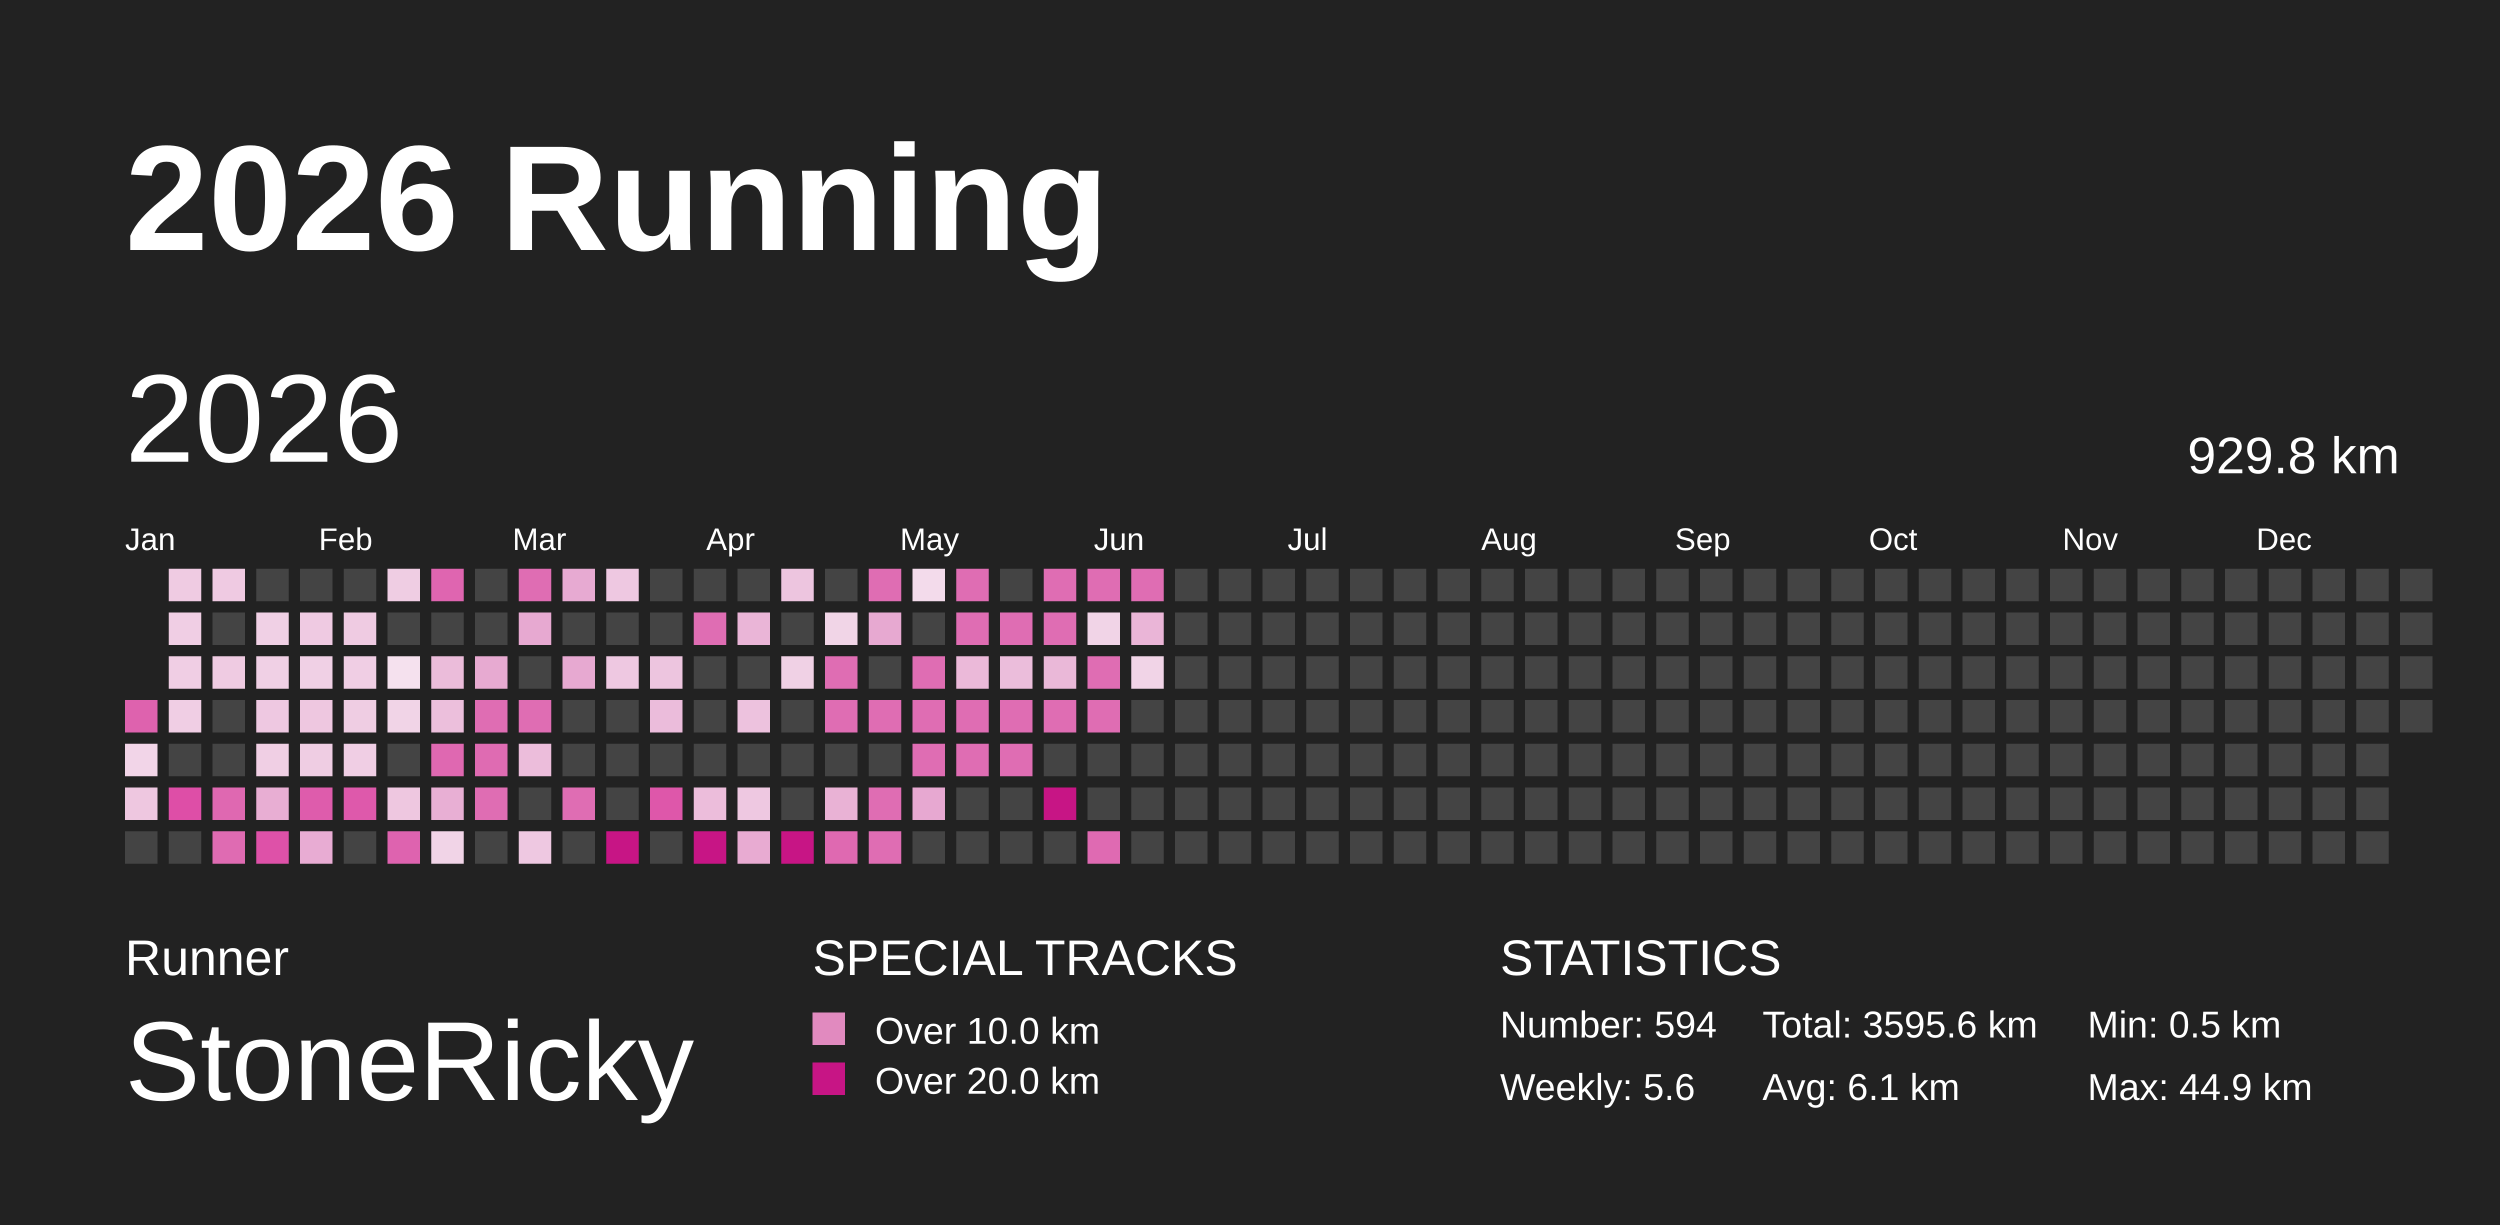
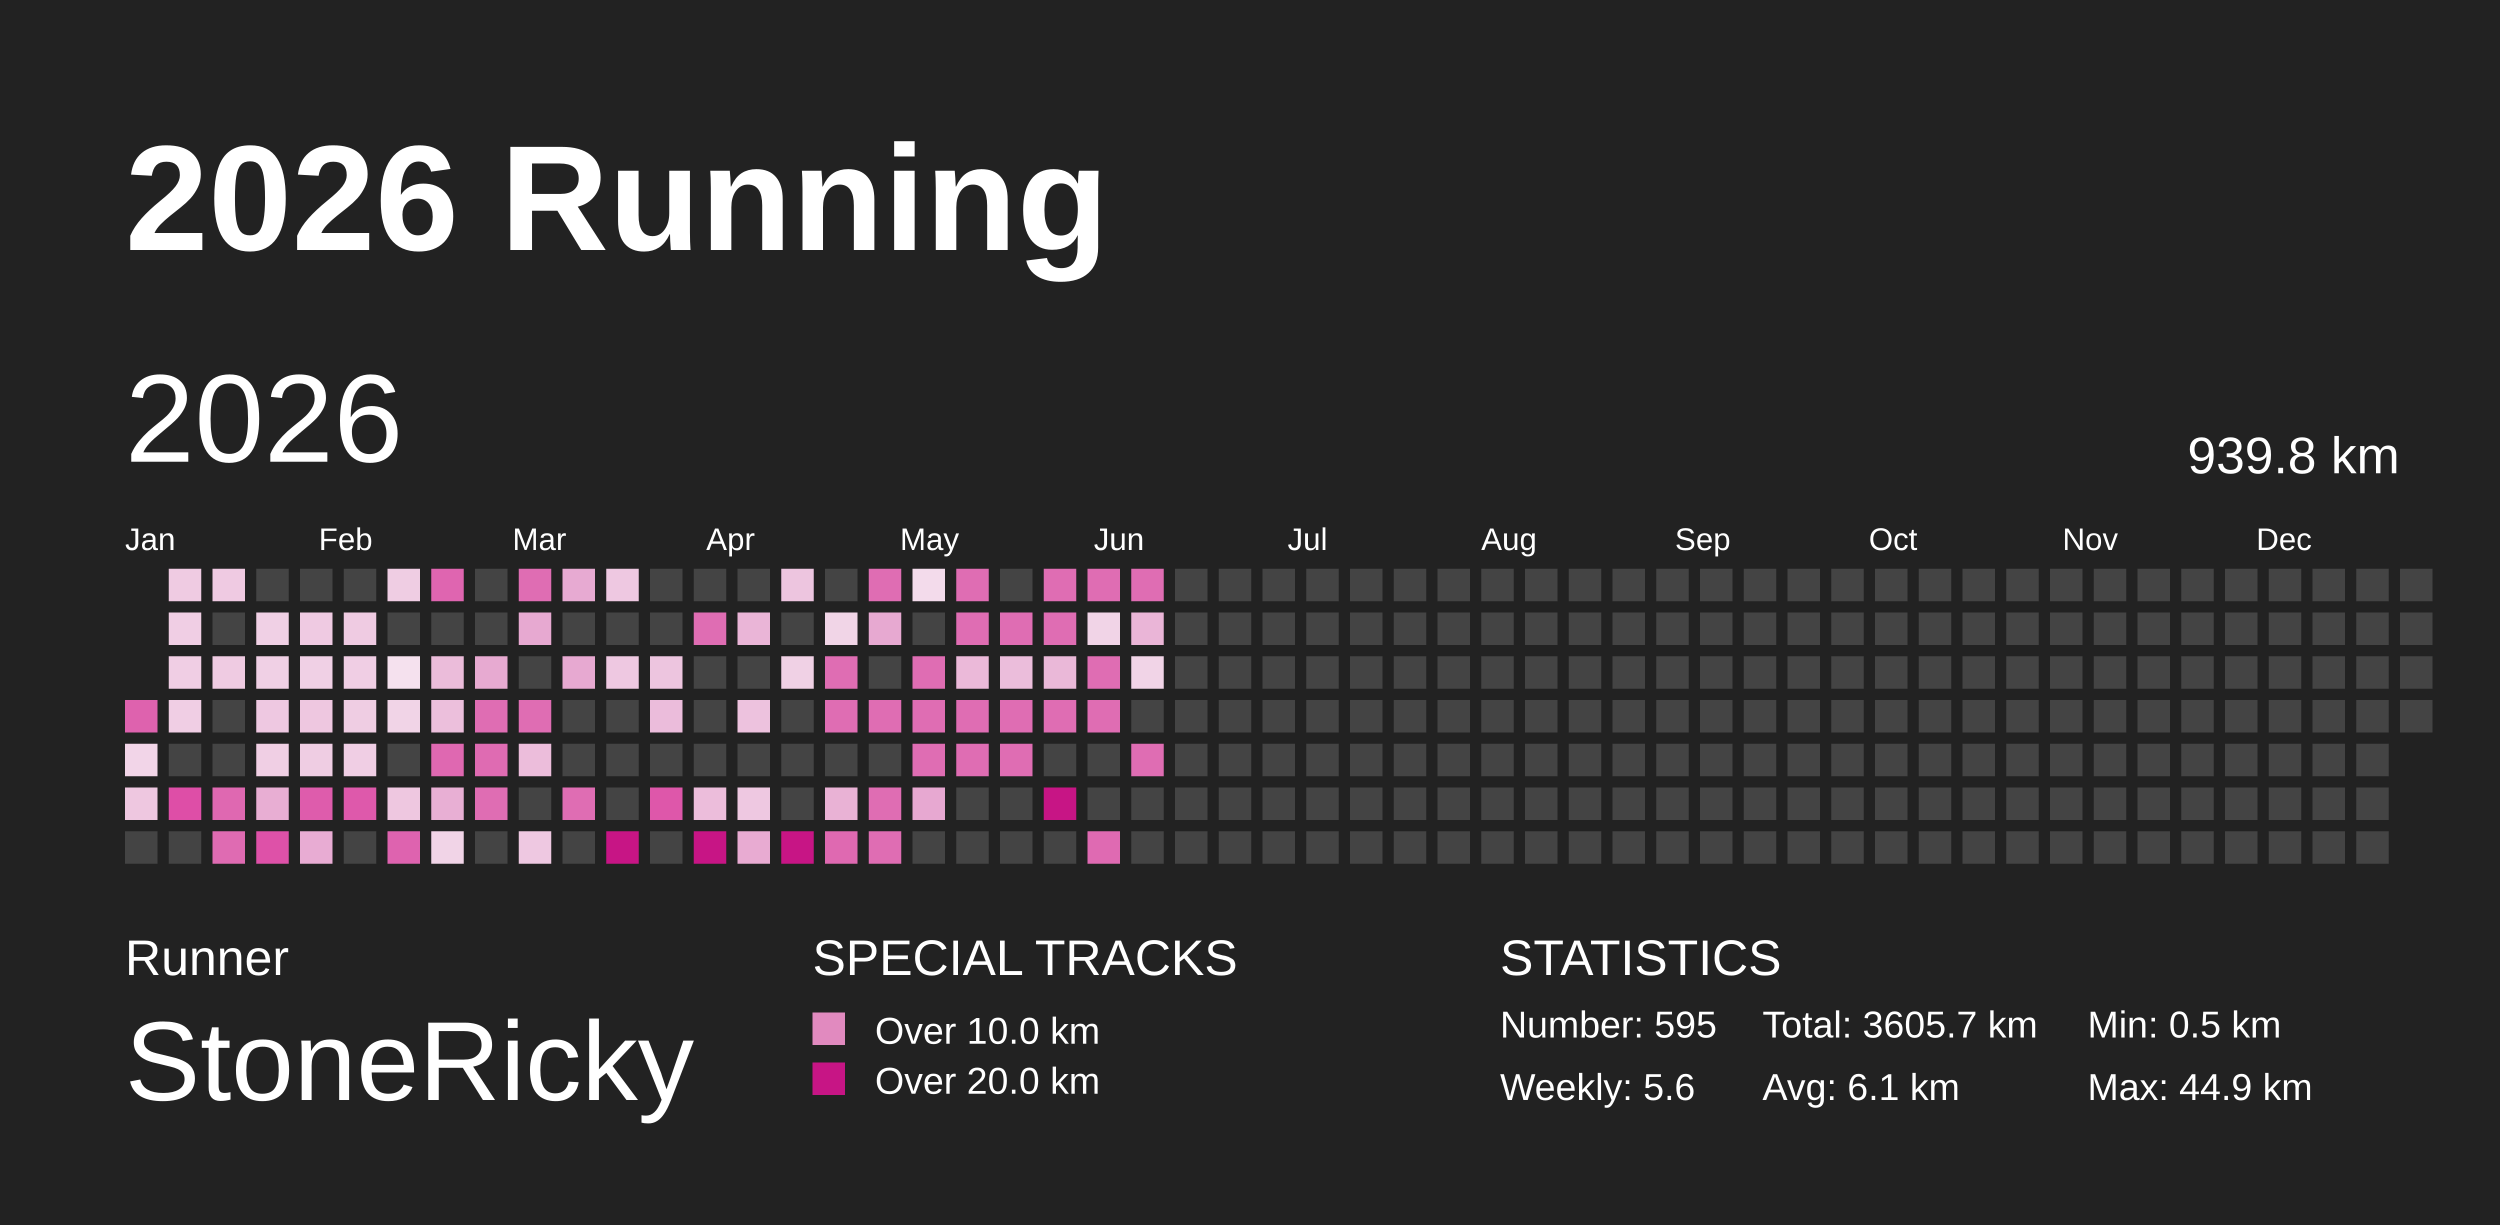
<svg xmlns="http://www.w3.org/2000/svg" baseProfile="full" height="98mm" version="1.1" viewBox="0,0,200,98" width="200mm">
  <defs>
    <pattern height="2" id="indoor-stripe" patternUnits="userSpaceOnUse" width="2">
      <line stroke="white" stroke-opacity="0.45" stroke-width="0.5" x1="0" x2="2" y1="2" y2="0" />
    </pattern>
  </defs>
  <rect fill="#222222" height="98" width="200" x="0" y="0" />
  <text fill="#FFFFFF" style="font-size:12px; font-family:Arial; font-weight:bold;" x="10" y="20">2026 Running</text>
  <text fill="#FFFFFF" style="font-size:4px; font-family:Arial" x="10" y="78">Runner</text>
  <text fill="#FFFFFF" style="font-size:9px; font-family:Arial" x="10" y="88">StoneRicky</text>
  <text fill="#FFFFFF" style="font-size:4px; font-family:Arial" x="65" y="78">SPECIAL TRACKS</text>
  <rect fill="#E18ABF" height="2.6" width="2.6" x="65" y="81" />
  <text fill="#FFFFFF" style="font-size:3px; font-family:Arial" x="70" y="83.5">Over 10.0 km</text>
  <rect fill="#C71585" height="2.6" width="2.6" x="65" y="85" />
  <text fill="#FFFFFF" style="font-size:3px; font-family:Arial" x="70" y="87.5">Over 20.0 km</text>
  <text fill="#FFFFFF" style="font-size:4px; font-family:Arial" x="120" y="78">STATISTICS</text>
-   <text fill="#FFFFFF" style="font-size:3px; font-family:Arial" x="120" y="83">Number: 594</text>
+   <text fill="#FFFFFF" style="font-size:3px; font-family:Arial" x="120" y="83">Number: 595</text>
  <text fill="#FFFFFF" style="font-size:3px; font-family:Arial" x="120" y="88">Weekly: 5.6</text>
-   <text fill="#FFFFFF" style="font-size:3px; font-family:Arial" x="141" y="83">Total: 3595.6 km</text>
+   <text fill="#FFFFFF" style="font-size:3px; font-family:Arial" x="141" y="83">Total: 3605.7 km</text>
  <text fill="#FFFFFF" style="font-size:3px; font-family:Arial" x="141" y="88">Avg: 6.1 km</text>
  <text fill="#FFFFFF" style="font-size:3px; font-family:Arial" x="167" y="83">Min: 0.5 km</text>
  <text fill="#FFFFFF" style="font-size:3px; font-family:Arial" x="167" y="88">Max: 44.9 km</text>
  <text dominant-baseline="hanging" fill="#FFFFFF" style="font-size:10.0px; font-family:Arial;" x="10" y="30">2026</text>
-   <text dominant-baseline="hanging" fill="#FFFFFF" style="font-size:4.125px; font-family:Arial;" x="175" y="35">929.8 km</text>
+   <text dominant-baseline="hanging" fill="#FFFFFF" style="font-size:4.125px; font-family:Arial;" x="175" y="35">939.8 km</text>
  <text fill="#FFFFFF" style="font-size:2.5px; font-family:Arial" x="10.0" y="44">Jan</text>
  <text fill="#FFFFFF" style="font-size:2.5px; font-family:Arial" x="25.5" y="44">Feb</text>
  <text fill="#FFFFFF" style="font-size:2.5px; font-family:Arial" x="41.0" y="44">Mar</text>
  <text fill="#FFFFFF" style="font-size:2.5px; font-family:Arial" x="56.5" y="44">Apr</text>
  <text fill="#FFFFFF" style="font-size:2.5px; font-family:Arial" x="72.0" y="44">May</text>
  <text fill="#FFFFFF" style="font-size:2.5px; font-family:Arial" x="87.5" y="44">Jun</text>
  <text fill="#FFFFFF" style="font-size:2.5px; font-family:Arial" x="103.0" y="44">Jul</text>
  <text fill="#FFFFFF" style="font-size:2.5px; font-family:Arial" x="118.5" y="44">Aug</text>
  <text fill="#FFFFFF" style="font-size:2.5px; font-family:Arial" x="134.0" y="44">Sep</text>
  <text fill="#FFFFFF" style="font-size:2.5px; font-family:Arial" x="149.5" y="44">Oct</text>
  <text fill="#FFFFFF" style="font-size:2.5px; font-family:Arial" x="165.0" y="44">Nov</text>
  <text fill="#FFFFFF" style="font-size:2.5px; font-family:Arial" x="180.5" y="44">Dec</text>
  <rect fill="#de62ae" height="2.6" width="2.6" x="10.0" y="56.0" />
  <rect fill="#f2d5e8" height="2.6" width="2.6" x="10.0" y="59.5" />
  <rect fill="#eec7e0" height="2.6" width="2.6" x="10.0" y="63.0" />
  <rect fill="#444444" height="2.6" width="2.6" x="10.0" y="66.5" />
  <rect fill="#efcbe2" height="2.6" width="2.6" x="13.5" y="45.5" />
  <rect fill="#f0cee4" height="2.6" width="2.6" x="13.5" y="49.0" />
  <rect fill="#f0cee4" height="2.6" width="2.6" x="13.5" y="52.5" />
  <rect fill="#f0cee4" height="2.6" width="2.6" x="13.5" y="56.0" />
  <rect fill="#444444" height="2.6" width="2.6" x="13.5" y="59.5" />
  <rect fill="#de4ea7" height="2.6" width="2.6" x="13.5" y="63.0" />
  <rect fill="#444444" height="2.6" width="2.6" x="13.5" y="66.5" />
  <rect fill="#efcae2" height="2.6" width="2.6" x="17.0" y="45.5" />
  <rect fill="#444444" height="2.6" width="2.6" x="17.0" y="49.0" />
  <rect fill="#efcbe2" height="2.6" width="2.6" x="17.0" y="52.5" />
  <rect fill="#444444" height="2.6" width="2.6" x="17.0" y="56.0" />
  <rect fill="#444444" height="2.6" width="2.6" x="17.0" y="59.5" />
  <rect fill="#df68b1" height="2.6" width="2.6" x="17.0" y="63.0" />
  <rect fill="#df6bb2" height="2.6" width="2.6" x="17.0" y="66.5" />
  <rect fill="#444444" height="2.6" width="2.6" x="20.5" y="45.5" />
  <rect fill="#f0d0e5" height="2.6" width="2.6" x="20.5" y="49.0" />
  <rect fill="#f0d0e5" height="2.6" width="2.6" x="20.5" y="52.5" />
  <rect fill="#eec8e1" height="2.6" width="2.6" x="20.5" y="56.0" />
  <rect fill="#f0cfe4" height="2.6" width="2.6" x="20.5" y="59.5" />
  <rect fill="#e8aed3" height="2.6" width="2.6" x="20.5" y="63.0" />
  <rect fill="#de51a8" height="2.6" width="2.6" x="20.5" y="66.5" />
  <rect fill="#444444" height="2.6" width="2.6" x="24.0" y="45.5" />
  <rect fill="#efcae2" height="2.6" width="2.6" x="24.0" y="49.0" />
  <rect fill="#f0d0e5" height="2.6" width="2.6" x="24.0" y="52.5" />
  <rect fill="#eec7e0" height="2.6" width="2.6" x="24.0" y="56.0" />
  <rect fill="#efcde3" height="2.6" width="2.6" x="24.0" y="59.5" />
  <rect fill="#de5cac" height="2.6" width="2.6" x="24.0" y="63.0" />
  <rect fill="#e8acd3" height="2.6" width="2.6" x="24.0" y="66.5" />
  <rect fill="#444444" height="2.6" width="2.6" x="27.5" y="45.5" />
  <rect fill="#efcbe2" height="2.6" width="2.6" x="27.5" y="49.0" />
  <rect fill="#f0cee4" height="2.6" width="2.6" x="27.5" y="52.5" />
  <rect fill="#efcde3" height="2.6" width="2.6" x="27.5" y="56.0" />
  <rect fill="#f0cee4" height="2.6" width="2.6" x="27.5" y="59.5" />
  <rect fill="#de59ab" height="2.6" width="2.6" x="27.5" y="63.0" />
  <rect fill="#444444" height="2.6" width="2.6" x="27.5" y="66.5" />
  <rect fill="#efcde3" height="2.6" width="2.6" x="31.0" y="45.5" />
  <rect fill="#444444" height="2.6" width="2.6" x="31.0" y="49.0" />
  <rect fill="#f5e1ee" height="2.6" width="2.6" x="31.0" y="52.5" />
  <rect fill="#f1d4e7" height="2.6" width="2.6" x="31.0" y="56.0" />
  <rect fill="#444444" height="2.6" width="2.6" x="31.0" y="59.5" />
  <rect fill="#eec7e0" height="2.6" width="2.6" x="31.0" y="63.0" />
  <rect fill="#de63af" height="2.6" width="2.6" x="31.0" y="66.5" />
  <rect fill="#df65b0" height="2.6" width="2.6" x="34.5" y="45.5" />
  <rect fill="#444444" height="2.6" width="2.6" x="34.5" y="49.0" />
  <rect fill="#ebbcda" height="2.6" width="2.6" x="34.5" y="52.5" />
  <rect fill="#ecbfdc" height="2.6" width="2.6" x="34.5" y="56.0" />
  <rect fill="#df68b1" height="2.6" width="2.6" x="34.5" y="59.5" />
  <rect fill="#e8afd4" height="2.6" width="2.6" x="34.5" y="63.0" />
  <rect fill="#f1d4e7" height="2.6" width="2.6" x="34.5" y="66.5" />
  <rect fill="#444444" height="2.6" width="2.6" x="38.0" y="45.5" />
  <rect fill="#444444" height="2.6" width="2.6" x="38.0" y="49.0" />
  <rect fill="#e7aad1" height="2.6" width="2.6" x="38.0" y="52.5" />
  <rect fill="#df6db3" height="2.6" width="2.6" x="38.0" y="56.0" />
  <rect fill="#df6bb2" height="2.6" width="2.6" x="38.0" y="59.5" />
  <rect fill="#df6db3" height="2.6" width="2.6" x="38.0" y="63.0" />
  <rect fill="#444444" height="2.6" width="2.6" x="38.0" y="66.5" />
  <rect fill="#df6db3" height="2.6" width="2.6" x="41.5" y="45.5" />
  <rect fill="#e7a9d1" height="2.6" width="2.6" x="41.5" y="49.0" />
  <rect fill="#444444" height="2.6" width="2.6" x="41.5" y="52.5" />
  <rect fill="#df6db3" height="2.6" width="2.6" x="41.5" y="56.0" />
  <rect fill="#ecbddb" height="2.6" width="2.6" x="41.5" y="59.5" />
  <rect fill="#444444" height="2.6" width="2.6" x="41.5" y="63.0" />
  <rect fill="#eec8e1" height="2.6" width="2.6" x="41.5" y="66.5" />
  <rect fill="#e7aad2" height="2.6" width="2.6" x="45.0" y="45.5" />
  <rect fill="#444444" height="2.6" width="2.6" x="45.0" y="49.0" />
  <rect fill="#e7a9d1" height="2.6" width="2.6" x="45.0" y="52.5" />
  <rect fill="#444444" height="2.6" width="2.6" x="45.0" y="56.0" />
  <rect fill="#444444" height="2.6" width="2.6" x="45.0" y="59.5" />
  <rect fill="#df6db3" height="2.6" width="2.6" x="45.0" y="63.0" />
  <rect fill="#444444" height="2.6" width="2.6" x="45.0" y="66.5" />
  <rect fill="#eec8e1" height="2.6" width="2.6" x="48.5" y="45.5" />
  <rect fill="#444444" height="2.6" width="2.6" x="48.5" y="49.0" />
  <rect fill="#eec8e1" height="2.6" width="2.6" x="48.5" y="52.5" />
  <rect fill="#444444" height="2.6" width="2.6" x="48.5" y="56.0" />
  <rect fill="#444444" height="2.6" width="2.6" x="48.5" y="59.5" />
  <rect fill="#444444" height="2.6" width="2.6" x="48.5" y="63.0" />
  <rect fill="#C71585" height="2.6" width="2.6" x="48.5" y="66.5" />
  <rect fill="#444444" height="2.6" width="2.6" x="52.0" y="45.5" />
  <rect fill="#444444" height="2.6" width="2.6" x="52.0" y="49.0" />
  <rect fill="#edc5df" height="2.6" width="2.6" x="52.0" y="52.5" />
  <rect fill="#ebbcdb" height="2.6" width="2.6" x="52.0" y="56.0" />
  <rect fill="#444444" height="2.6" width="2.6" x="52.0" y="59.5" />
  <rect fill="#de57aa" height="2.6" width="2.6" x="52.0" y="63.0" />
  <rect fill="#444444" height="2.6" width="2.6" x="52.0" y="66.5" />
  <rect fill="#444444" height="2.6" width="2.6" x="55.5" y="45.5" />
  <rect fill="#df6db3" height="2.6" width="2.6" x="55.5" y="49.0" />
  <rect fill="#444444" height="2.6" width="2.6" x="55.5" y="52.5" />
  <rect fill="#444444" height="2.6" width="2.6" x="55.5" y="56.0" />
  <rect fill="#444444" height="2.6" width="2.6" x="55.5" y="59.5" />
  <rect fill="#ecbddb" height="2.6" width="2.6" x="55.5" y="63.0" />
  <rect fill="#C71585" height="2.6" width="2.6" x="55.5" y="66.5" />
  <rect fill="#444444" height="2.6" width="2.6" x="59.0" y="45.5" />
  <rect fill="#eab5d7" height="2.6" width="2.6" x="59.0" y="49.0" />
  <rect fill="#444444" height="2.6" width="2.6" x="59.0" y="52.5" />
  <rect fill="#edc2de" height="2.6" width="2.6" x="59.0" y="56.0" />
  <rect fill="#444444" height="2.6" width="2.6" x="59.0" y="59.5" />
  <rect fill="#eec8e1" height="2.6" width="2.6" x="59.0" y="63.0" />
  <rect fill="#e8abd2" height="2.6" width="2.6" x="59.0" y="66.5" />
  <rect fill="#edc5df" height="2.6" width="2.6" x="62.5" y="45.5" />
  <rect fill="#444444" height="2.6" width="2.6" x="62.5" y="49.0" />
  <rect fill="#f0d1e5" height="2.6" width="2.6" x="62.5" y="52.5" />
  <rect fill="#444444" height="2.6" width="2.6" x="62.5" y="56.0" />
  <rect fill="#444444" height="2.6" width="2.6" x="62.5" y="59.5" />
  <rect fill="#444444" height="2.6" width="2.6" x="62.5" y="63.0" />
  <rect fill="#C71585" height="2.6" width="2.6" x="62.5" y="66.5" />
  <rect fill="#444444" height="2.6" width="2.6" x="66.0" y="45.5" />
  <rect fill="#f1d5e7" height="2.6" width="2.6" x="66.0" y="49.0" />
  <rect fill="#df6db3" height="2.6" width="2.6" x="66.0" y="52.5" />
  <rect fill="#df6db3" height="2.6" width="2.6" x="66.0" y="56.0" />
  <rect fill="#444444" height="2.6" width="2.6" x="66.0" y="59.5" />
  <rect fill="#e9b2d5" height="2.6" width="2.6" x="66.0" y="63.0" />
  <rect fill="#df69b1" height="2.6" width="2.6" x="66.0" y="66.5" />
  <rect fill="#df6db3" height="2.6" width="2.6" x="69.5" y="45.5" />
  <rect fill="#e7a9d1" height="2.6" width="2.6" x="69.5" y="49.0" />
  <rect fill="#444444" height="2.6" width="2.6" x="69.5" y="52.5" />
  <rect fill="#df6db3" height="2.6" width="2.6" x="69.5" y="56.0" />
  <rect fill="#444444" height="2.6" width="2.6" x="69.5" y="59.5" />
  <rect fill="#df6db3" height="2.6" width="2.6" x="69.5" y="63.0" />
  <rect fill="#df6db3" height="2.6" width="2.6" x="69.5" y="66.5" />
  <rect fill="#f3dbeb" height="2.6" width="2.6" x="73.0" y="45.5" />
  <rect fill="#444444" height="2.6" width="2.6" x="73.0" y="49.0" />
  <rect fill="#df6db3" height="2.6" width="2.6" x="73.0" y="52.5" />
  <rect fill="#df6db3" height="2.6" width="2.6" x="73.0" y="56.0" />
  <rect fill="#df6db3" height="2.6" width="2.6" x="73.0" y="59.5" />
  <rect fill="#e7a8d1" height="2.6" width="2.6" x="73.0" y="63.0" />
  <rect fill="#444444" height="2.6" width="2.6" x="73.0" y="66.5" />
  <rect fill="#df6db3" height="2.6" width="2.6" x="76.5" y="45.5" />
  <rect fill="#df6db3" height="2.6" width="2.6" x="76.5" y="49.0" />
  <rect fill="#ebb9d9" height="2.6" width="2.6" x="76.5" y="52.5" />
  <rect fill="#df6db3" height="2.6" width="2.6" x="76.5" y="56.0" />
  <rect fill="#df6db3" height="2.6" width="2.6" x="76.5" y="59.5" />
  <rect fill="#444444" height="2.6" width="2.6" x="76.5" y="63.0" />
  <rect fill="#444444" height="2.6" width="2.6" x="76.5" y="66.5" />
  <rect fill="#444444" height="2.6" width="2.6" x="80.0" y="45.5" />
  <rect fill="#df6db3" height="2.6" width="2.6" x="80.0" y="49.0" />
  <rect fill="#ebbddb" height="2.6" width="2.6" x="80.0" y="52.5" />
  <rect fill="#df6db3" height="2.6" width="2.6" x="80.0" y="56.0" />
  <rect fill="#df6db3" height="2.6" width="2.6" x="80.0" y="59.5" />
  <rect fill="#444444" height="2.6" width="2.6" x="80.0" y="63.0" />
  <rect fill="#444444" height="2.6" width="2.6" x="80.0" y="66.5" />
  <rect fill="#df6db3" height="2.6" width="2.6" x="83.5" y="45.5" />
  <rect fill="#df6db3" height="2.6" width="2.6" x="83.5" y="49.0" />
  <rect fill="#eab8d8" height="2.6" width="2.6" x="83.5" y="52.5" />
  <rect fill="#df6db3" height="2.6" width="2.6" x="83.5" y="56.0" />
  <rect fill="#444444" height="2.6" width="2.6" x="83.5" y="59.5" />
  <rect fill="#C71585" height="2.6" width="2.6" x="83.5" y="63.0" />
  <rect fill="#444444" height="2.6" width="2.6" x="83.5" y="66.5" />
  <rect fill="#df6db3" height="2.6" width="2.6" x="87.0" y="45.5" />
  <rect fill="#f1d4e7" height="2.6" width="2.6" x="87.0" y="49.0" />
  <rect fill="#df6db3" height="2.6" width="2.6" x="87.0" y="52.5" />
  <rect fill="#df6db3" height="2.6" width="2.6" x="87.0" y="56.0" />
  <rect fill="#444444" height="2.6" width="2.6" x="87.0" y="59.5" />
  <rect fill="#444444" height="2.6" width="2.6" x="87.0" y="63.0" />
  <rect fill="#df6ab2" height="2.6" width="2.6" x="87.0" y="66.5" />
  <rect fill="#df6db3" height="2.6" width="2.6" x="90.5" y="45.5" />
  <rect fill="#eab5d7" height="2.6" width="2.6" x="90.5" y="49.0" />
  <rect fill="#f1d4e7" height="2.6" width="2.6" x="90.5" y="52.5" />
  <rect fill="#444444" height="2.6" width="2.6" x="90.5" y="56.0" />
-   <rect fill="#444444" height="2.6" width="2.6" x="90.5" y="59.5" />
+   <rect fill="#df6db3" height="2.6" width="2.6" x="90.5" y="59.5" />
  <rect fill="#444444" height="2.6" width="2.6" x="90.5" y="63.0" />
  <rect fill="#444444" height="2.6" width="2.6" x="90.5" y="66.5" />
  <rect fill="#444444" height="2.6" width="2.6" x="94.0" y="45.5" />
  <rect fill="#444444" height="2.6" width="2.6" x="94.0" y="49.0" />
  <rect fill="#444444" height="2.6" width="2.6" x="94.0" y="52.5" />
  <rect fill="#444444" height="2.6" width="2.6" x="94.0" y="56.0" />
  <rect fill="#444444" height="2.6" width="2.6" x="94.0" y="59.5" />
  <rect fill="#444444" height="2.6" width="2.6" x="94.0" y="63.0" />
  <rect fill="#444444" height="2.6" width="2.6" x="94.0" y="66.5" />
  <rect fill="#444444" height="2.6" width="2.6" x="97.5" y="45.5" />
  <rect fill="#444444" height="2.6" width="2.6" x="97.5" y="49.0" />
  <rect fill="#444444" height="2.6" width="2.6" x="97.5" y="52.5" />
  <rect fill="#444444" height="2.6" width="2.6" x="97.5" y="56.0" />
  <rect fill="#444444" height="2.6" width="2.6" x="97.5" y="59.5" />
  <rect fill="#444444" height="2.6" width="2.6" x="97.5" y="63.0" />
  <rect fill="#444444" height="2.6" width="2.6" x="97.5" y="66.5" />
  <rect fill="#444444" height="2.6" width="2.6" x="101.0" y="45.5" />
  <rect fill="#444444" height="2.6" width="2.6" x="101.0" y="49.0" />
  <rect fill="#444444" height="2.6" width="2.6" x="101.0" y="52.5" />
  <rect fill="#444444" height="2.6" width="2.6" x="101.0" y="56.0" />
  <rect fill="#444444" height="2.6" width="2.6" x="101.0" y="59.5" />
  <rect fill="#444444" height="2.6" width="2.6" x="101.0" y="63.0" />
  <rect fill="#444444" height="2.6" width="2.6" x="101.0" y="66.5" />
  <rect fill="#444444" height="2.6" width="2.6" x="104.5" y="45.5" />
  <rect fill="#444444" height="2.6" width="2.6" x="104.5" y="49.0" />
  <rect fill="#444444" height="2.6" width="2.6" x="104.5" y="52.5" />
  <rect fill="#444444" height="2.6" width="2.6" x="104.5" y="56.0" />
  <rect fill="#444444" height="2.6" width="2.6" x="104.5" y="59.5" />
  <rect fill="#444444" height="2.6" width="2.6" x="104.5" y="63.0" />
  <rect fill="#444444" height="2.6" width="2.6" x="104.5" y="66.5" />
  <rect fill="#444444" height="2.6" width="2.6" x="108.0" y="45.5" />
  <rect fill="#444444" height="2.6" width="2.6" x="108.0" y="49.0" />
  <rect fill="#444444" height="2.6" width="2.6" x="108.0" y="52.5" />
  <rect fill="#444444" height="2.6" width="2.6" x="108.0" y="56.0" />
  <rect fill="#444444" height="2.6" width="2.6" x="108.0" y="59.5" />
  <rect fill="#444444" height="2.6" width="2.6" x="108.0" y="63.0" />
  <rect fill="#444444" height="2.6" width="2.6" x="108.0" y="66.5" />
  <rect fill="#444444" height="2.6" width="2.6" x="111.5" y="45.5" />
  <rect fill="#444444" height="2.6" width="2.6" x="111.5" y="49.0" />
  <rect fill="#444444" height="2.6" width="2.6" x="111.5" y="52.5" />
  <rect fill="#444444" height="2.6" width="2.6" x="111.5" y="56.0" />
  <rect fill="#444444" height="2.6" width="2.6" x="111.5" y="59.5" />
  <rect fill="#444444" height="2.6" width="2.6" x="111.5" y="63.0" />
  <rect fill="#444444" height="2.6" width="2.6" x="111.5" y="66.5" />
  <rect fill="#444444" height="2.6" width="2.6" x="115.0" y="45.5" />
  <rect fill="#444444" height="2.6" width="2.6" x="115.0" y="49.0" />
  <rect fill="#444444" height="2.6" width="2.6" x="115.0" y="52.5" />
  <rect fill="#444444" height="2.6" width="2.6" x="115.0" y="56.0" />
  <rect fill="#444444" height="2.6" width="2.6" x="115.0" y="59.5" />
  <rect fill="#444444" height="2.6" width="2.6" x="115.0" y="63.0" />
  <rect fill="#444444" height="2.6" width="2.6" x="115.0" y="66.5" />
  <rect fill="#444444" height="2.6" width="2.6" x="118.5" y="45.5" />
  <rect fill="#444444" height="2.6" width="2.6" x="118.5" y="49.0" />
  <rect fill="#444444" height="2.6" width="2.6" x="118.5" y="52.5" />
  <rect fill="#444444" height="2.6" width="2.6" x="118.5" y="56.0" />
  <rect fill="#444444" height="2.6" width="2.6" x="118.5" y="59.5" />
  <rect fill="#444444" height="2.6" width="2.6" x="118.5" y="63.0" />
  <rect fill="#444444" height="2.6" width="2.6" x="118.5" y="66.5" />
  <rect fill="#444444" height="2.6" width="2.6" x="122.0" y="45.5" />
  <rect fill="#444444" height="2.6" width="2.6" x="122.0" y="49.0" />
  <rect fill="#444444" height="2.6" width="2.6" x="122.0" y="52.5" />
  <rect fill="#444444" height="2.6" width="2.6" x="122.0" y="56.0" />
  <rect fill="#444444" height="2.6" width="2.6" x="122.0" y="59.5" />
  <rect fill="#444444" height="2.6" width="2.6" x="122.0" y="63.0" />
  <rect fill="#444444" height="2.6" width="2.6" x="122.0" y="66.5" />
  <rect fill="#444444" height="2.6" width="2.6" x="125.5" y="45.5" />
  <rect fill="#444444" height="2.6" width="2.6" x="125.5" y="49.0" />
  <rect fill="#444444" height="2.6" width="2.6" x="125.5" y="52.5" />
  <rect fill="#444444" height="2.6" width="2.6" x="125.5" y="56.0" />
  <rect fill="#444444" height="2.6" width="2.6" x="125.5" y="59.5" />
  <rect fill="#444444" height="2.6" width="2.6" x="125.5" y="63.0" />
  <rect fill="#444444" height="2.6" width="2.6" x="125.5" y="66.5" />
  <rect fill="#444444" height="2.6" width="2.6" x="129.0" y="45.5" />
  <rect fill="#444444" height="2.6" width="2.6" x="129.0" y="49.0" />
  <rect fill="#444444" height="2.6" width="2.6" x="129.0" y="52.5" />
  <rect fill="#444444" height="2.6" width="2.6" x="129.0" y="56.0" />
  <rect fill="#444444" height="2.6" width="2.6" x="129.0" y="59.5" />
  <rect fill="#444444" height="2.6" width="2.6" x="129.0" y="63.0" />
  <rect fill="#444444" height="2.6" width="2.6" x="129.0" y="66.5" />
  <rect fill="#444444" height="2.6" width="2.6" x="132.5" y="45.5" />
  <rect fill="#444444" height="2.6" width="2.6" x="132.5" y="49.0" />
  <rect fill="#444444" height="2.6" width="2.6" x="132.5" y="52.5" />
  <rect fill="#444444" height="2.6" width="2.6" x="132.5" y="56.0" />
  <rect fill="#444444" height="2.6" width="2.6" x="132.5" y="59.5" />
  <rect fill="#444444" height="2.6" width="2.6" x="132.5" y="63.0" />
  <rect fill="#444444" height="2.6" width="2.6" x="132.5" y="66.5" />
  <rect fill="#444444" height="2.6" width="2.6" x="136.0" y="45.5" />
  <rect fill="#444444" height="2.6" width="2.6" x="136.0" y="49.0" />
  <rect fill="#444444" height="2.6" width="2.6" x="136.0" y="52.5" />
  <rect fill="#444444" height="2.6" width="2.6" x="136.0" y="56.0" />
  <rect fill="#444444" height="2.6" width="2.6" x="136.0" y="59.5" />
  <rect fill="#444444" height="2.6" width="2.6" x="136.0" y="63.0" />
  <rect fill="#444444" height="2.6" width="2.6" x="136.0" y="66.5" />
  <rect fill="#444444" height="2.6" width="2.6" x="139.5" y="45.5" />
  <rect fill="#444444" height="2.6" width="2.6" x="139.5" y="49.0" />
  <rect fill="#444444" height="2.6" width="2.6" x="139.5" y="52.5" />
  <rect fill="#444444" height="2.6" width="2.6" x="139.5" y="56.0" />
  <rect fill="#444444" height="2.6" width="2.6" x="139.5" y="59.5" />
  <rect fill="#444444" height="2.6" width="2.6" x="139.5" y="63.0" />
  <rect fill="#444444" height="2.6" width="2.6" x="139.5" y="66.5" />
  <rect fill="#444444" height="2.6" width="2.6" x="143.0" y="45.5" />
  <rect fill="#444444" height="2.6" width="2.6" x="143.0" y="49.0" />
  <rect fill="#444444" height="2.6" width="2.6" x="143.0" y="52.5" />
  <rect fill="#444444" height="2.6" width="2.6" x="143.0" y="56.0" />
  <rect fill="#444444" height="2.6" width="2.6" x="143.0" y="59.5" />
  <rect fill="#444444" height="2.6" width="2.6" x="143.0" y="63.0" />
  <rect fill="#444444" height="2.6" width="2.6" x="143.0" y="66.5" />
  <rect fill="#444444" height="2.6" width="2.6" x="146.5" y="45.5" />
  <rect fill="#444444" height="2.6" width="2.6" x="146.5" y="49.0" />
  <rect fill="#444444" height="2.6" width="2.6" x="146.5" y="52.5" />
  <rect fill="#444444" height="2.6" width="2.6" x="146.5" y="56.0" />
  <rect fill="#444444" height="2.6" width="2.6" x="146.5" y="59.5" />
  <rect fill="#444444" height="2.6" width="2.6" x="146.5" y="63.0" />
  <rect fill="#444444" height="2.6" width="2.6" x="146.5" y="66.5" />
  <rect fill="#444444" height="2.6" width="2.6" x="150.0" y="45.5" />
  <rect fill="#444444" height="2.6" width="2.6" x="150.0" y="49.0" />
  <rect fill="#444444" height="2.6" width="2.6" x="150.0" y="52.5" />
  <rect fill="#444444" height="2.6" width="2.6" x="150.0" y="56.0" />
  <rect fill="#444444" height="2.6" width="2.6" x="150.0" y="59.5" />
  <rect fill="#444444" height="2.6" width="2.6" x="150.0" y="63.0" />
  <rect fill="#444444" height="2.6" width="2.6" x="150.0" y="66.5" />
  <rect fill="#444444" height="2.6" width="2.6" x="153.5" y="45.5" />
  <rect fill="#444444" height="2.6" width="2.6" x="153.5" y="49.0" />
  <rect fill="#444444" height="2.6" width="2.6" x="153.5" y="52.5" />
  <rect fill="#444444" height="2.6" width="2.6" x="153.5" y="56.0" />
  <rect fill="#444444" height="2.6" width="2.6" x="153.5" y="59.5" />
  <rect fill="#444444" height="2.6" width="2.6" x="153.5" y="63.0" />
  <rect fill="#444444" height="2.6" width="2.6" x="153.5" y="66.5" />
  <rect fill="#444444" height="2.6" width="2.6" x="157.0" y="45.5" />
  <rect fill="#444444" height="2.6" width="2.6" x="157.0" y="49.0" />
  <rect fill="#444444" height="2.6" width="2.6" x="157.0" y="52.5" />
  <rect fill="#444444" height="2.6" width="2.6" x="157.0" y="56.0" />
  <rect fill="#444444" height="2.6" width="2.6" x="157.0" y="59.5" />
  <rect fill="#444444" height="2.6" width="2.6" x="157.0" y="63.0" />
  <rect fill="#444444" height="2.6" width="2.6" x="157.0" y="66.5" />
  <rect fill="#444444" height="2.6" width="2.6" x="160.5" y="45.5" />
  <rect fill="#444444" height="2.6" width="2.6" x="160.5" y="49.0" />
  <rect fill="#444444" height="2.6" width="2.6" x="160.5" y="52.5" />
  <rect fill="#444444" height="2.6" width="2.6" x="160.5" y="56.0" />
  <rect fill="#444444" height="2.6" width="2.6" x="160.5" y="59.5" />
  <rect fill="#444444" height="2.6" width="2.6" x="160.5" y="63.0" />
  <rect fill="#444444" height="2.6" width="2.6" x="160.5" y="66.5" />
  <rect fill="#444444" height="2.6" width="2.6" x="164.0" y="45.5" />
  <rect fill="#444444" height="2.6" width="2.6" x="164.0" y="49.0" />
  <rect fill="#444444" height="2.6" width="2.6" x="164.0" y="52.5" />
  <rect fill="#444444" height="2.6" width="2.6" x="164.0" y="56.0" />
  <rect fill="#444444" height="2.6" width="2.6" x="164.0" y="59.5" />
  <rect fill="#444444" height="2.6" width="2.6" x="164.0" y="63.0" />
  <rect fill="#444444" height="2.6" width="2.6" x="164.0" y="66.5" />
  <rect fill="#444444" height="2.6" width="2.6" x="167.5" y="45.5" />
  <rect fill="#444444" height="2.6" width="2.6" x="167.5" y="49.0" />
  <rect fill="#444444" height="2.6" width="2.6" x="167.5" y="52.5" />
  <rect fill="#444444" height="2.6" width="2.6" x="167.5" y="56.0" />
  <rect fill="#444444" height="2.6" width="2.6" x="167.5" y="59.5" />
  <rect fill="#444444" height="2.6" width="2.6" x="167.5" y="63.0" />
  <rect fill="#444444" height="2.6" width="2.6" x="167.5" y="66.5" />
  <rect fill="#444444" height="2.6" width="2.6" x="171.0" y="45.5" />
  <rect fill="#444444" height="2.6" width="2.6" x="171.0" y="49.0" />
  <rect fill="#444444" height="2.6" width="2.6" x="171.0" y="52.5" />
  <rect fill="#444444" height="2.6" width="2.6" x="171.0" y="56.0" />
  <rect fill="#444444" height="2.6" width="2.6" x="171.0" y="59.5" />
  <rect fill="#444444" height="2.6" width="2.6" x="171.0" y="63.0" />
  <rect fill="#444444" height="2.6" width="2.6" x="171.0" y="66.5" />
  <rect fill="#444444" height="2.6" width="2.6" x="174.5" y="45.5" />
  <rect fill="#444444" height="2.6" width="2.6" x="174.5" y="49.0" />
  <rect fill="#444444" height="2.6" width="2.6" x="174.5" y="52.5" />
  <rect fill="#444444" height="2.6" width="2.6" x="174.5" y="56.0" />
  <rect fill="#444444" height="2.6" width="2.6" x="174.5" y="59.5" />
  <rect fill="#444444" height="2.6" width="2.6" x="174.5" y="63.0" />
  <rect fill="#444444" height="2.6" width="2.6" x="174.5" y="66.5" />
  <rect fill="#444444" height="2.6" width="2.6" x="178.0" y="45.5" />
  <rect fill="#444444" height="2.6" width="2.6" x="178.0" y="49.0" />
  <rect fill="#444444" height="2.6" width="2.6" x="178.0" y="52.5" />
  <rect fill="#444444" height="2.6" width="2.6" x="178.0" y="56.0" />
  <rect fill="#444444" height="2.6" width="2.6" x="178.0" y="59.5" />
  <rect fill="#444444" height="2.6" width="2.6" x="178.0" y="63.0" />
  <rect fill="#444444" height="2.6" width="2.6" x="178.0" y="66.5" />
  <rect fill="#444444" height="2.6" width="2.6" x="181.5" y="45.5" />
  <rect fill="#444444" height="2.6" width="2.6" x="181.5" y="49.0" />
  <rect fill="#444444" height="2.6" width="2.6" x="181.5" y="52.5" />
  <rect fill="#444444" height="2.6" width="2.6" x="181.5" y="56.0" />
  <rect fill="#444444" height="2.6" width="2.6" x="181.5" y="59.5" />
  <rect fill="#444444" height="2.6" width="2.6" x="181.5" y="63.0" />
  <rect fill="#444444" height="2.6" width="2.6" x="181.5" y="66.5" />
  <rect fill="#444444" height="2.6" width="2.6" x="185.0" y="45.5" />
  <rect fill="#444444" height="2.6" width="2.6" x="185.0" y="49.0" />
  <rect fill="#444444" height="2.6" width="2.6" x="185.0" y="52.5" />
  <rect fill="#444444" height="2.6" width="2.6" x="185.0" y="56.0" />
  <rect fill="#444444" height="2.6" width="2.6" x="185.0" y="59.5" />
  <rect fill="#444444" height="2.6" width="2.6" x="185.0" y="63.0" />
  <rect fill="#444444" height="2.6" width="2.6" x="185.0" y="66.5" />
  <rect fill="#444444" height="2.6" width="2.6" x="188.5" y="45.5" />
  <rect fill="#444444" height="2.6" width="2.6" x="188.5" y="49.0" />
  <rect fill="#444444" height="2.6" width="2.6" x="188.5" y="52.5" />
  <rect fill="#444444" height="2.6" width="2.6" x="188.5" y="56.0" />
  <rect fill="#444444" height="2.6" width="2.6" x="188.5" y="59.5" />
  <rect fill="#444444" height="2.6" width="2.6" x="188.5" y="63.0" />
  <rect fill="#444444" height="2.6" width="2.6" x="188.5" y="66.5" />
  <rect fill="#444444" height="2.6" width="2.6" x="192.0" y="45.5" />
  <rect fill="#444444" height="2.6" width="2.6" x="192.0" y="49.0" />
  <rect fill="#444444" height="2.6" width="2.6" x="192.0" y="52.5" />
  <rect fill="#444444" height="2.6" width="2.6" x="192.0" y="56.0" />
</svg>
